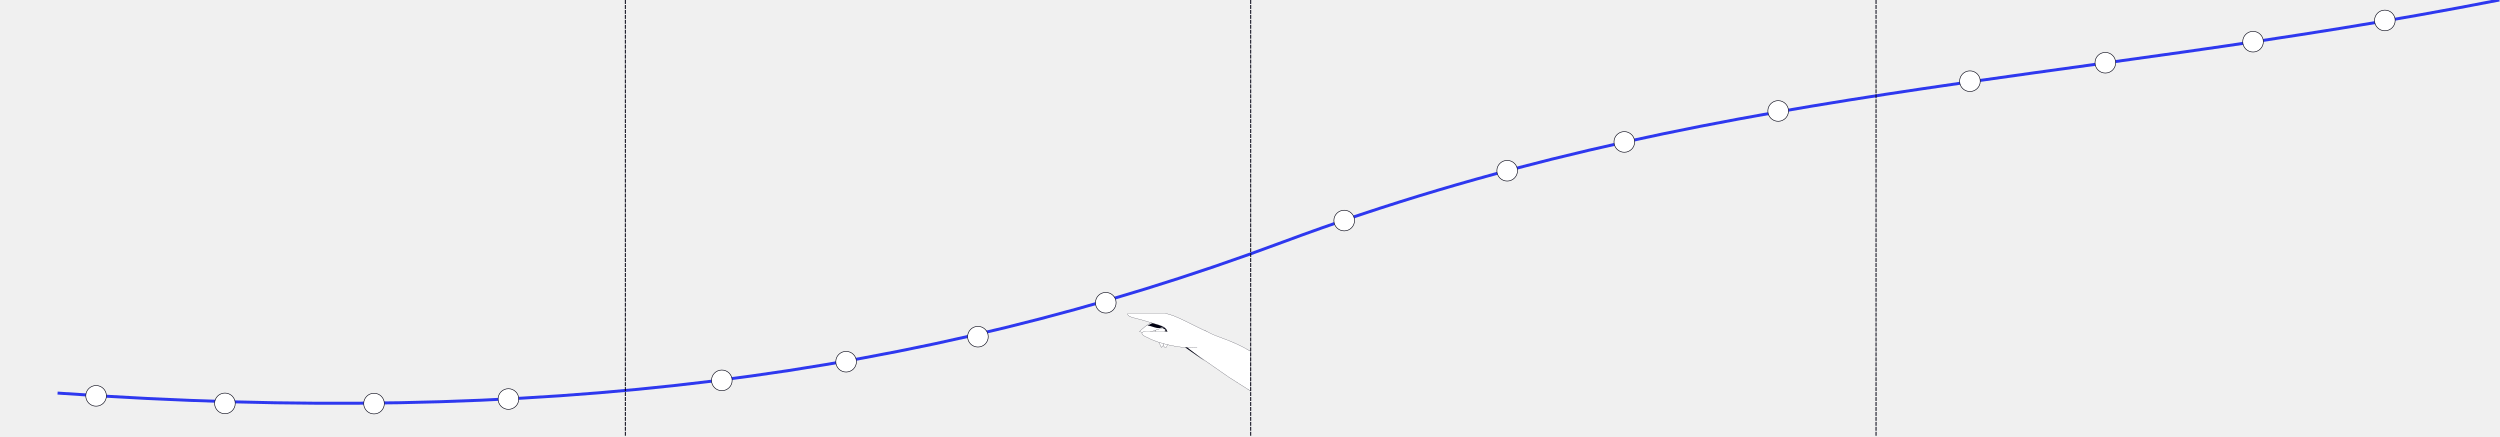
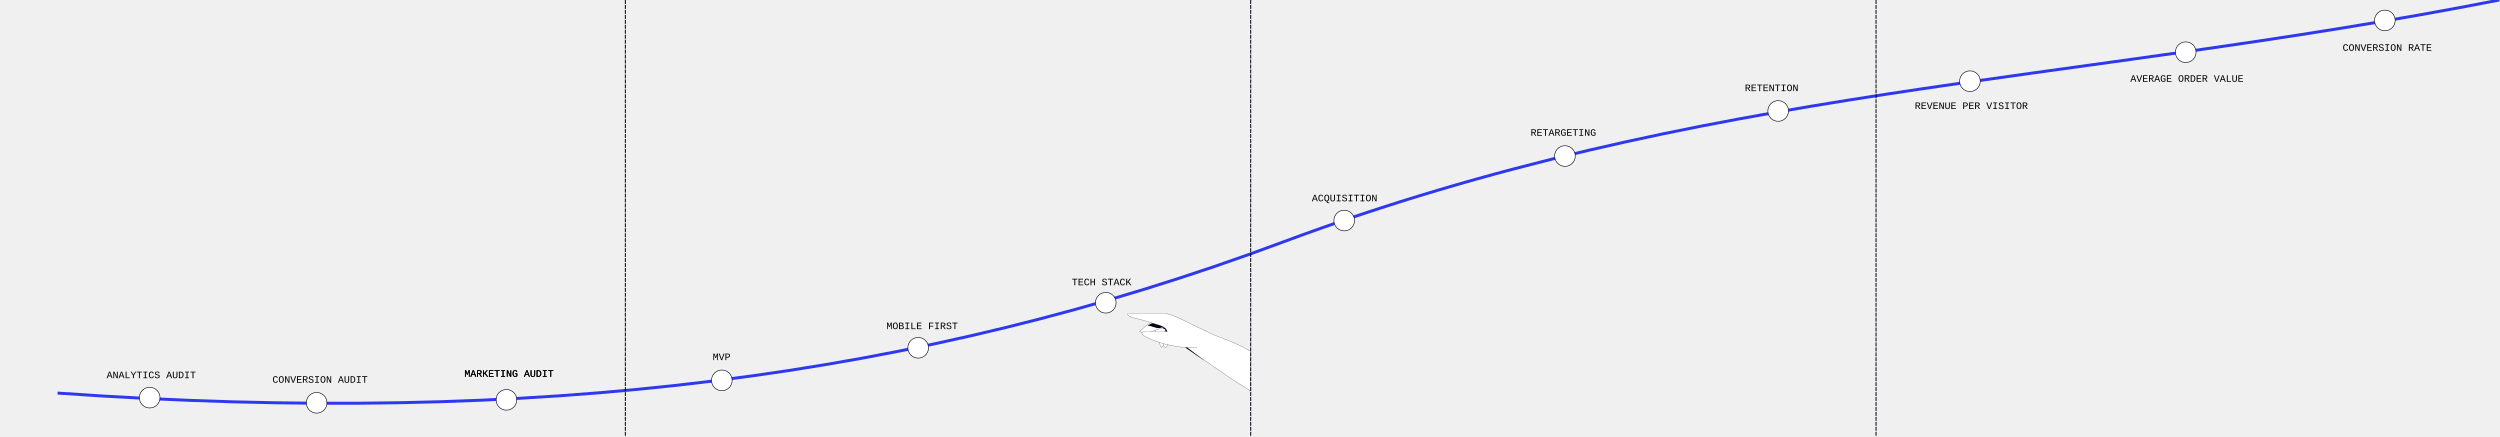
<svg xmlns="http://www.w3.org/2000/svg" viewBox="0 0 1259.3 220">
-   <style>.B{stroke:#010111}.C{stroke-width:.096}.D{stroke-miterlimit:10}.E{fill:#010111}.F{stroke-dasharray:2,.5}</style>
+   <style>
+     .cir{stroke:#010111;fill:#fff;stroke-width:.3}.B{stroke:#010111}.C{stroke-width:.096}.D{stroke-miterlimit:10}.E{fill:#010111}.F{stroke-dasharray:2,.5}.G{stroke-width:.5}.H{fill:none}.I{fill:#fff}text{font-family:Courier New,Courier,monospace;font-size:5px;text-transform:uppercase}
+   </style>
  <path d="M29 198c241 17 435-8 617-76 212-79 394-79 613-122" fill="none" stroke="#2e38ef" stroke-width="1.5" />
-   <g fill="#fff" stroke-width=".3" stroke="#010111">
-     <circle cy="152.5" cx="557" r="5.2" />
-     <circle r="5.2" cx="48.4" cy="199.4" />
-     <circle cy="203.2" cx="113.3" r="5.2" />
-     <circle r="5.2" cx="188.4" cy="203.3" />
-     <circle cy="201" cx="256.1" r="5.2" />
-     <circle r="5.2" cx="363.6" cy="191.6" />
-     <circle cy="182.2" cx="426.2" r="5.2" />
-     <circle r="5.2" cx="492.6" cy="169.6" />
-     <circle r="5.2" cx="677.1" cy="111.1" />
-     <circle cy="86" cx="759.2" r="5.2" />
-     <circle r="5.2" cx="818.2" cy="71.5" />
-     <circle cy="55.9" cx="895.7" r="5.2" />
-     <circle r="5.2" cx="992.3" cy="40.9" />
-     <circle cy="31.6" cx="1060.5" r="5.2" />
-     <circle r="5.2" cx="1134.9" cy="21" />
-     <circle cy="10.3" cx="1201.3" r="5.2" />
-   </g>
-   <path d="M315 0v220" fill="none" stroke="#010111" stroke-width=".5" class="F" />
-   <path d="M630 177v20l-11-7-23-16c-7-5 5-10 12-7" fill="#fff" class="B C D" />
-   <path d="M630 0v220M945 0v220" fill="none" stroke="#010111" stroke-width=".5" class="F" />
-   <path d="M585 175l1-1 2-14c0-4-5 1-6 4 0 5 2 9 3 11z" fill="#fff" class="B C D" />
+   <circle r="5.2" cx="557" cy="152.5" class="cir" />
+   <circle cy="200.3" cx="75.4" r="5.2" class="cir" />
+   <circle r="5.2" cx="159.5" cy="202.9" class="cir" />
+   <circle cy="201.4" cx="255.1" r="5.2" class="cir" />
+   <circle cy="191.6" cx="363.6" r="5.2" class="cir" />
+   <circle r="5.2" cx="462.5" cy="175.2" class="cir" />
+   <circle cy="111.1" cx="677.1" r="5.2" class="cir" />
+   <circle r="5.2" cx="788.3" cy="78.6" class="cir" />
+   <circle r="5.2" cx="895.7" cy="55.9" class="cir" />
+   <circle cy="40.9" cx="992.3" r="5.2" class="cir" />
+   <circle r="5.2" cx="1101" cy="26.3" class="cir" />
+   <circle r="5.2" cx="1201.3" cy="10.3" class="cir" />
+   <path d="M315 0v220" class="B F H G" />
+   <path d="M630 177v20l-11-7-23-16c-7-5 5-10 12-7" class="B C D I" />
+   <path d="M630 0v220M945 0v220" class="B F G H" />
+   <path d="M585 175l1-1 2-14c0-4-5 1-6 4 0 5 2 9 3 11z" class="B C D I" />
  <path d="M588 163l-5 2a16 16 0 012 0l2 1 1 3v-6z" class="E" />
-   <g fill="#fff" class="B C D">
+   <g class="B C D I">
    <path d="M586 174c1 2 2 1 2-1l3-9c1-3-3-4-3-1-2 5-2 9-2 11z" />
    <path d="M574 167l3 1 9-3 5-1c3-1-4-6-8-3-5 2-8 5-9 6z" />
  </g>
  <path d="M578 164c2 0 5 2 7 1h2c-2-1-6-3-7-2l-2 1zm9 4l3 2 1-6h-4z" class="E" />
-   <path d="M603 175c-7 1-20-2-25-5-3-1-4-3-1-3h11c-1-3-4-3-10-5s-10-2-10-4h19c4 0 16 7 21 9 5 3 12 4 22 10" fill="#fff" class="B C D" />
+   <path d="M603 175c-7 1-20-2-25-5-3-1-4-3-1-3h11c-1-3-4-3-10-5s-10-2-10-4h19c4 0 16 7 21 9 5 3 12 4 22 10" class="B C D I" />
  <path d="M607 182l-9-7h-1l10 7z" class="E" />
+   <text xml:space="preserve" x="53.7" y="190.5">
+     <tspan x="53.7" y="190.5">ANALYTICS AUDIT</tspan>
+   </text>
+   <text y="192.8" x="137.2" xml:space="preserve">
+     <tspan y="192.8" x="137.2">CONVERSION AUDIT</tspan>
+   </text>
+   <text xml:space="preserve" x="233.9" y="189.8">
+     <tspan x="233.9" y="189.8">MARKETING AUDIT</tspan>
+   </text>
+   <text y="181.4" x="359" xml:space="preserve">
+     <tspan y="181.4" x="359">MVP</tspan>
+   </text>
+   <text xml:space="preserve" x="446.5" y="165.8">
+     <tspan x="446.5" y="165.8">MOBILE FIRST</tspan>
+   </text>
+   <text y="143.7" x="539.9" xml:space="preserve">
+     <tspan y="143.7" x="539.9">TECH STACK</tspan>
+   </text>
+   <text xml:space="preserve" x="660.8" y="101.4">
+     <tspan x="660.8" y="101.4">ACQUISITION</tspan>
+   </text>
+   <text y="189.8" x="233.9" xml:space="preserve">
+     <tspan y="189.8" x="233.9">MARKETING AUDIT</tspan>
+   </text>
+   <text y="68.4" x="771" xml:space="preserve">
+     <tspan y="68.4" x="771">RETARGETING</tspan>
+   </text>
+   <text xml:space="preserve" x="878.9" y="45.9">
+     <tspan x="878.9" y="45.9">RETENTION</tspan>
+   </text>
+   <text y="54.9" x="964.5" xml:space="preserve">
+     <tspan y="54.9" x="964.5">REVENUE PER VISITOR</tspan>
+   </text>
+   <text xml:space="preserve" x="1073.1" y="41.2">
+     <tspan x="1073.1" y="41.2">AVERAGE ORDER VALUE</tspan>
+   </text>
+   <text y="25.6" x="1180" xml:space="preserve">
+     <tspan y="25.6" x="1180">CONVERSION RATE</tspan>
+   </text>
</svg>
